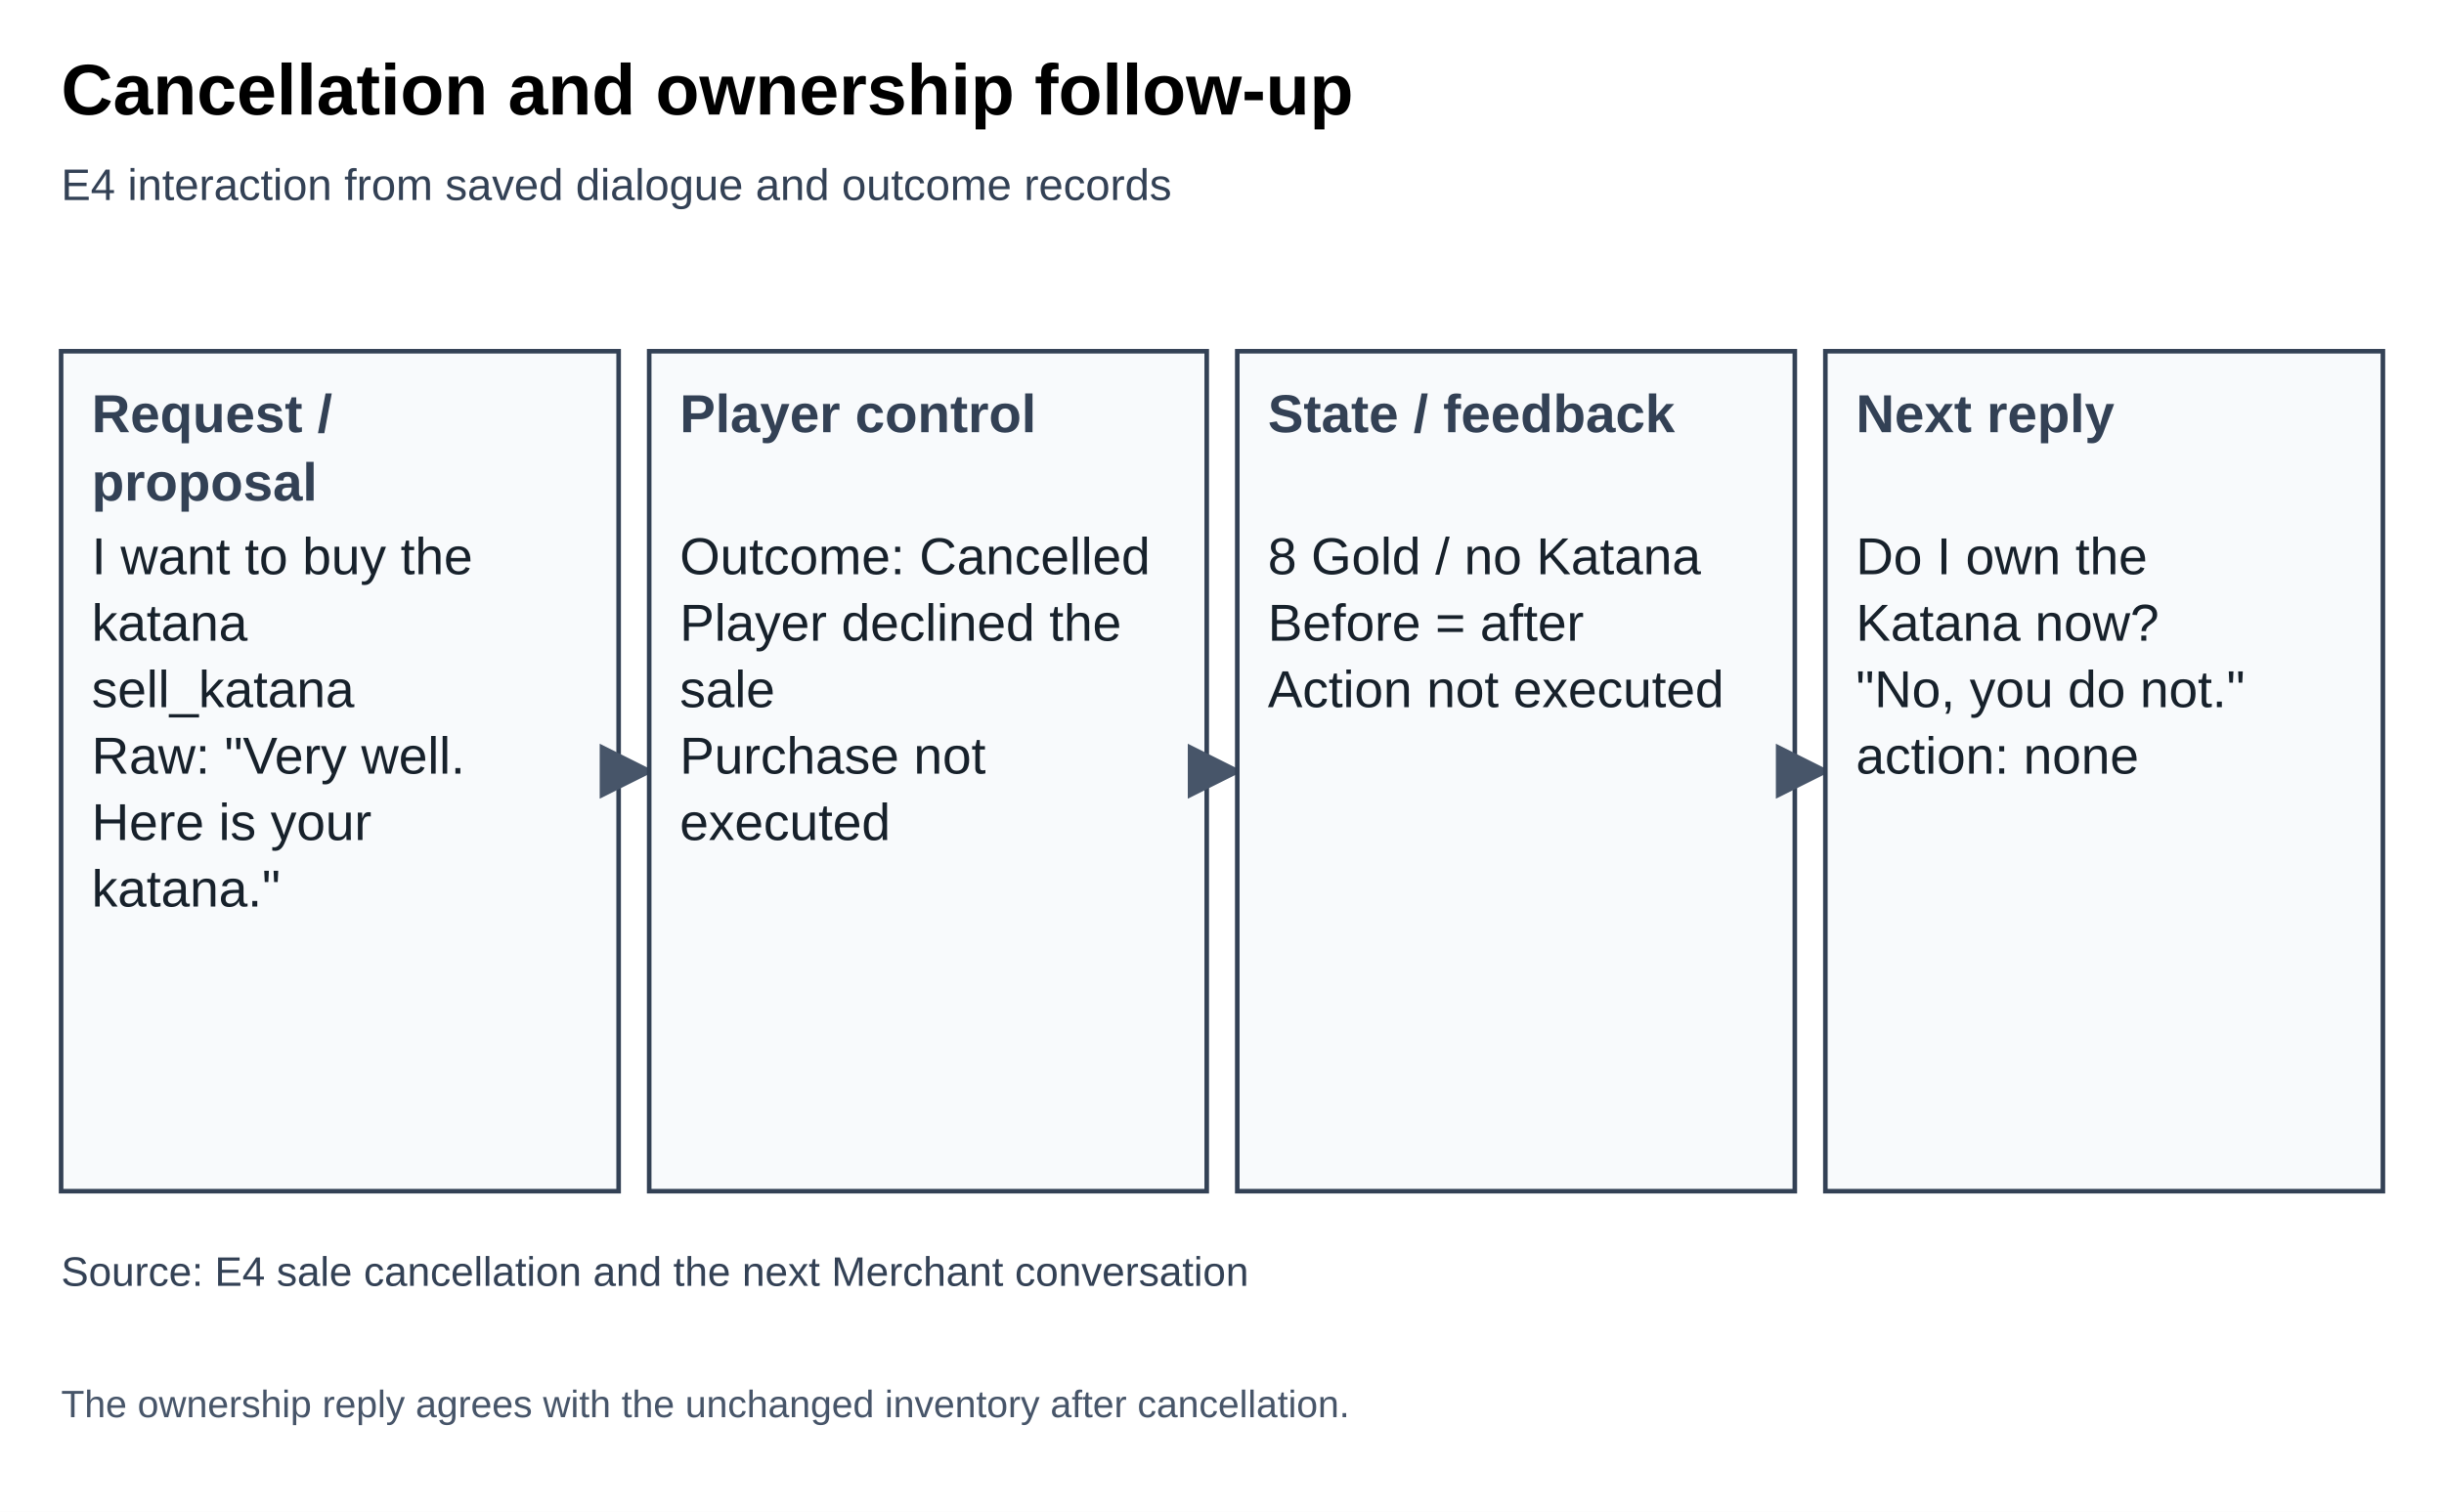
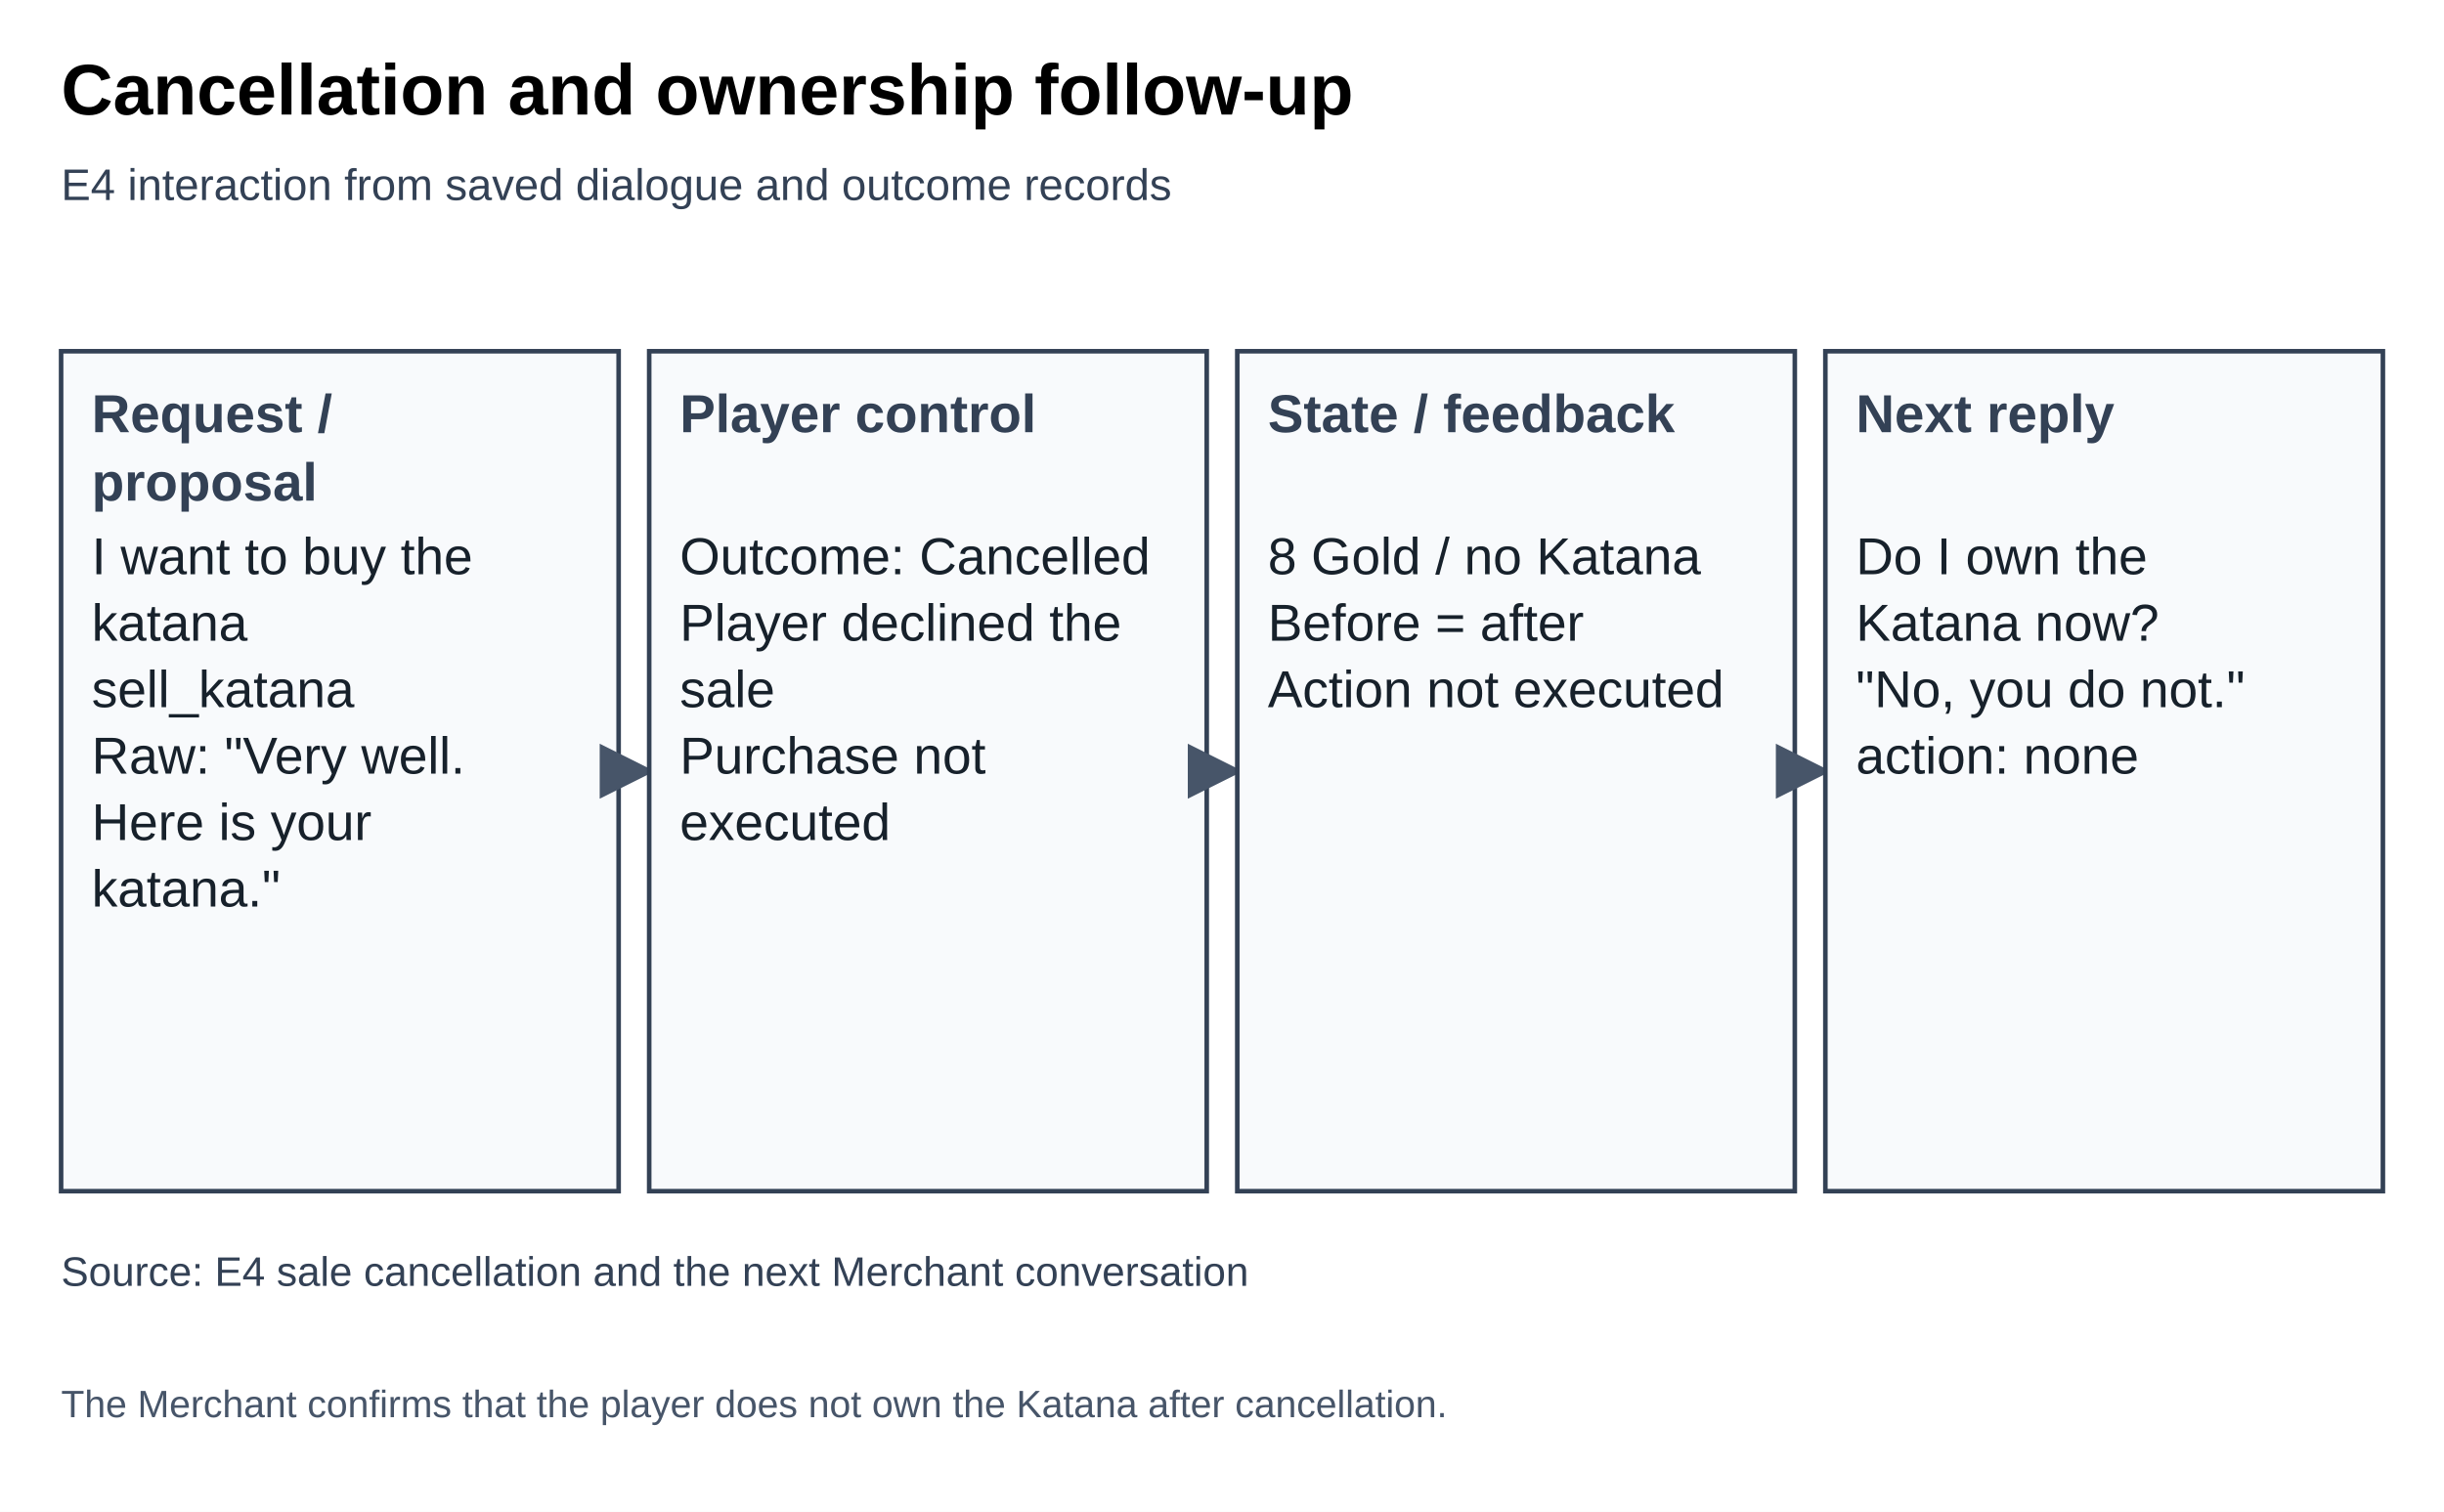
<svg xmlns="http://www.w3.org/2000/svg" width="1600" height="990" viewBox="0 0 1600 990">
  <defs>
    <marker id="arrow" viewBox="0 0 10 10" refX="9" refY="5" markerWidth="9" markerHeight="9" orient="auto-start-reverse">
      <path d="M 0 0 L 10 5 L 0 10 z" fill="#475569" />
    </marker>
  </defs>
  <rect width="1600" height="990" fill="white" />
  <text x="40" y="75" font-family="Segoe UI,Arial,sans-serif" font-size="47" font-weight="700" fill="#000000">Cancellation and ownership follow-up</text>
  <text x="40" y="131" font-family="Segoe UI,Arial,sans-serif" font-size="29" font-weight="400" fill="#334155">E4 interaction from saved dialogue and outcome records</text>
  <rect x="40" y="230" width="365" height="550" fill="#F8FAFC" stroke="#334155" stroke-width="3" />
  <text x="60" y="283" font-family="Segoe UI,Arial,sans-serif" font-size="35" font-weight="700" fill="#334155">Request /</text>
  <text x="60" y="327.8" font-family="Segoe UI,Arial,sans-serif" font-size="35" font-weight="700" fill="#334155">proposal</text>
  <text x="60" y="376" font-family="Segoe UI,Arial,sans-serif" font-size="34" font-weight="400" fill="#17212B">I want to buy the</text>
  <text x="60" y="419.52" font-family="Segoe UI,Arial,sans-serif" font-size="34" font-weight="400" fill="#17212B">katana</text>
  <text x="60" y="463.04" font-family="Segoe UI,Arial,sans-serif" font-size="34" font-weight="400" fill="#17212B">sell_katana</text>
  <text x="60" y="506.56" font-family="Segoe UI,Arial,sans-serif" font-size="34" font-weight="400" fill="#17212B">Raw: "Very well.</text>
  <text x="60" y="550.08" font-family="Segoe UI,Arial,sans-serif" font-size="34" font-weight="400" fill="#17212B">Here is your</text>
  <text x="60" y="593.6" font-family="Segoe UI,Arial,sans-serif" font-size="34" font-weight="400" fill="#17212B">katana."</text>
  <polyline points="405,505 425,505" fill="none" stroke="#475569" stroke-width="4" marker-end="url(#arrow)" />
  <rect x="425" y="230" width="365" height="550" fill="#F8FAFC" stroke="#334155" stroke-width="3" />
  <text x="445" y="283" font-family="Segoe UI,Arial,sans-serif" font-size="35" font-weight="700" fill="#334155">Player control</text>
  <text x="445" y="376" font-family="Segoe UI,Arial,sans-serif" font-size="34" font-weight="400" fill="#17212B">Outcome: Cancelled</text>
  <text x="445" y="419.52" font-family="Segoe UI,Arial,sans-serif" font-size="34" font-weight="400" fill="#17212B">Player declined the</text>
  <text x="445" y="463.04" font-family="Segoe UI,Arial,sans-serif" font-size="34" font-weight="400" fill="#17212B">sale</text>
  <text x="445" y="506.56" font-family="Segoe UI,Arial,sans-serif" font-size="34" font-weight="400" fill="#17212B">Purchase not</text>
  <text x="445" y="550.08" font-family="Segoe UI,Arial,sans-serif" font-size="34" font-weight="400" fill="#17212B">executed</text>
  <polyline points="790,505 810,505" fill="none" stroke="#475569" stroke-width="4" marker-end="url(#arrow)" />
  <rect x="810" y="230" width="365" height="550" fill="#F8FAFC" stroke="#334155" stroke-width="3" />
  <text x="830" y="283" font-family="Segoe UI,Arial,sans-serif" font-size="35" font-weight="700" fill="#334155">State / feedback</text>
  <text x="830" y="376" font-family="Segoe UI,Arial,sans-serif" font-size="34" font-weight="400" fill="#17212B">8 Gold / no Katana</text>
  <text x="830" y="419.52" font-family="Segoe UI,Arial,sans-serif" font-size="34" font-weight="400" fill="#17212B">Before = after</text>
  <text x="830" y="463.04" font-family="Segoe UI,Arial,sans-serif" font-size="34" font-weight="400" fill="#17212B">Action not executed</text>
  <polyline points="1175,505 1195,505" fill="none" stroke="#475569" stroke-width="4" marker-end="url(#arrow)" />
  <rect x="1195" y="230" width="365" height="550" fill="#F8FAFC" stroke="#334155" stroke-width="3" />
  <text x="1215" y="283" font-family="Segoe UI,Arial,sans-serif" font-size="35" font-weight="700" fill="#334155">Next reply</text>
  <text x="1215" y="376" font-family="Segoe UI,Arial,sans-serif" font-size="34" font-weight="400" fill="#17212B">Do I own the</text>
  <text x="1215" y="419.52" font-family="Segoe UI,Arial,sans-serif" font-size="34" font-weight="400" fill="#17212B">Katana now?</text>
  <text x="1215" y="463.04" font-family="Segoe UI,Arial,sans-serif" font-size="34" font-weight="400" fill="#17212B">"No, you do not."</text>
  <text x="1215" y="506.56" font-family="Segoe UI,Arial,sans-serif" font-size="34" font-weight="400" fill="#17212B">action: none</text>
  <text x="40" y="842" font-family="Segoe UI,Arial,sans-serif" font-size="27" font-weight="400" fill="#334155">Source: E4 sale cancellation and the next Merchant conversation</text>
-   <text x="40" y="928" font-family="Segoe UI,Arial,sans-serif" font-size="25" font-weight="400" fill="#475569">The ownership reply agrees with the unchanged inventory after cancellation.</text>
+   <text x="40" y="928" font-family="Segoe UI,Arial,sans-serif" font-size="25" font-weight="400" fill="#475569">The Merchant confirms that the player does not own the Katana after cancellation.</text>
</svg>
